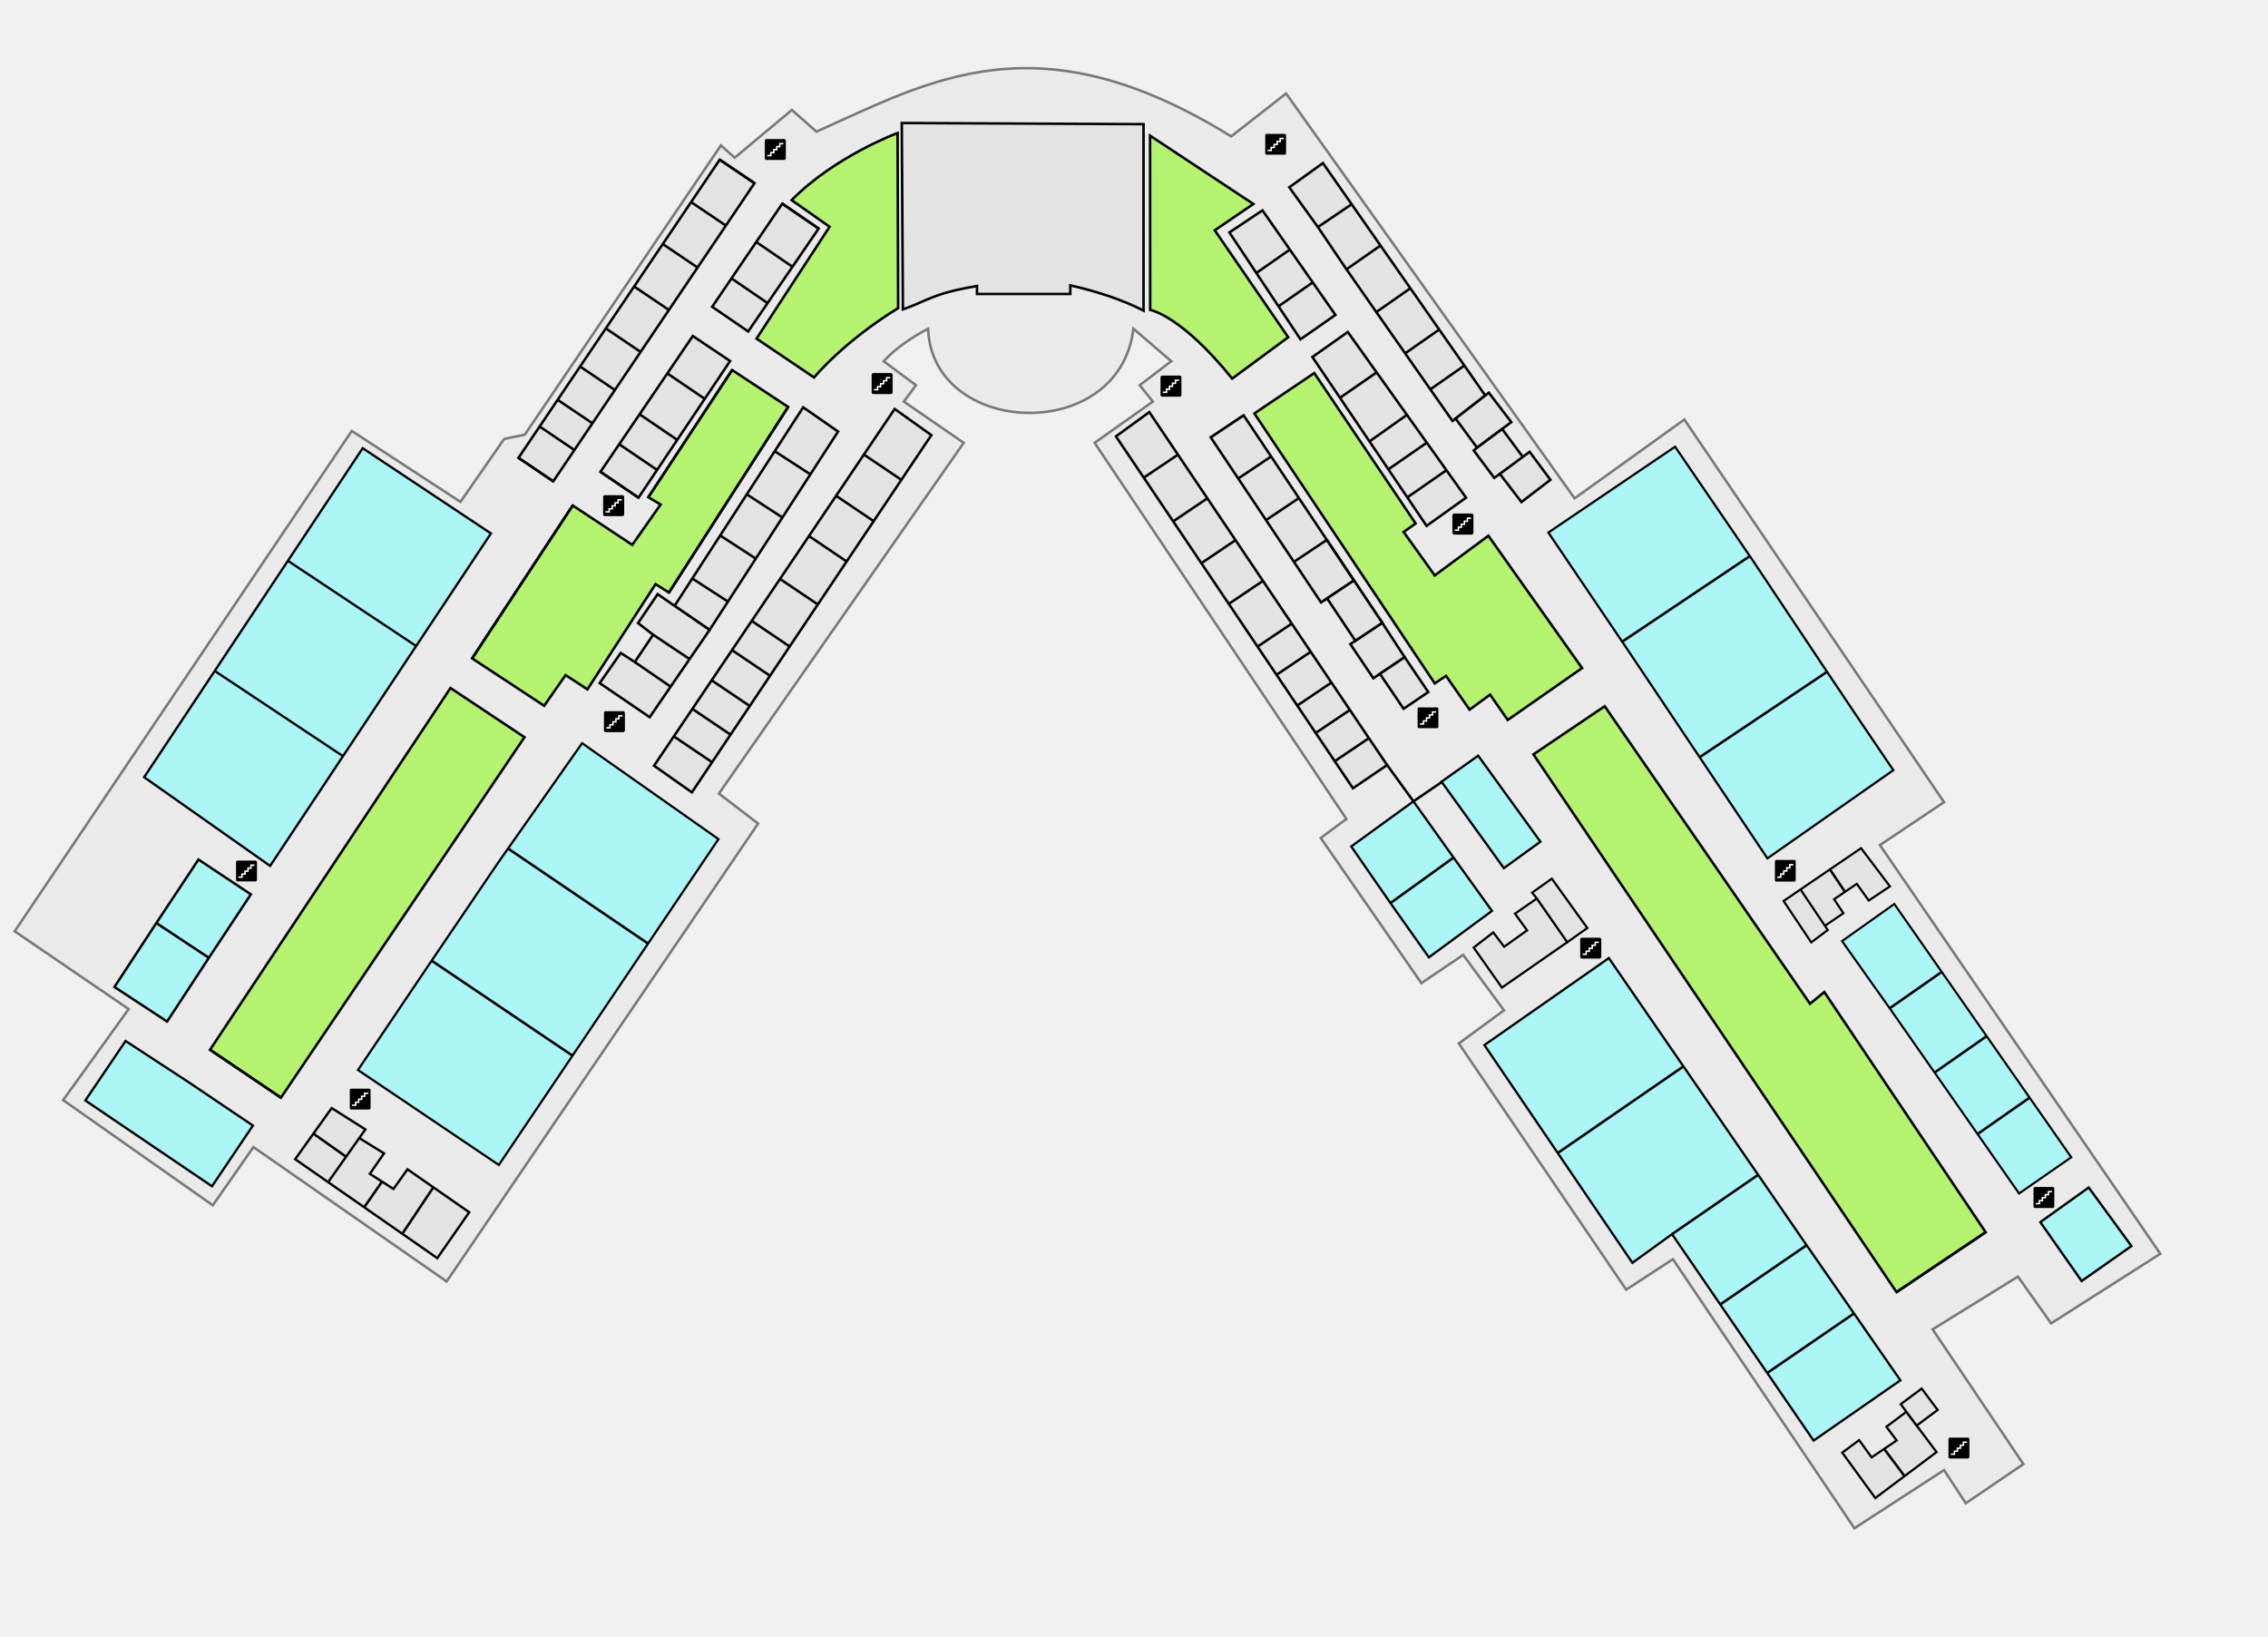
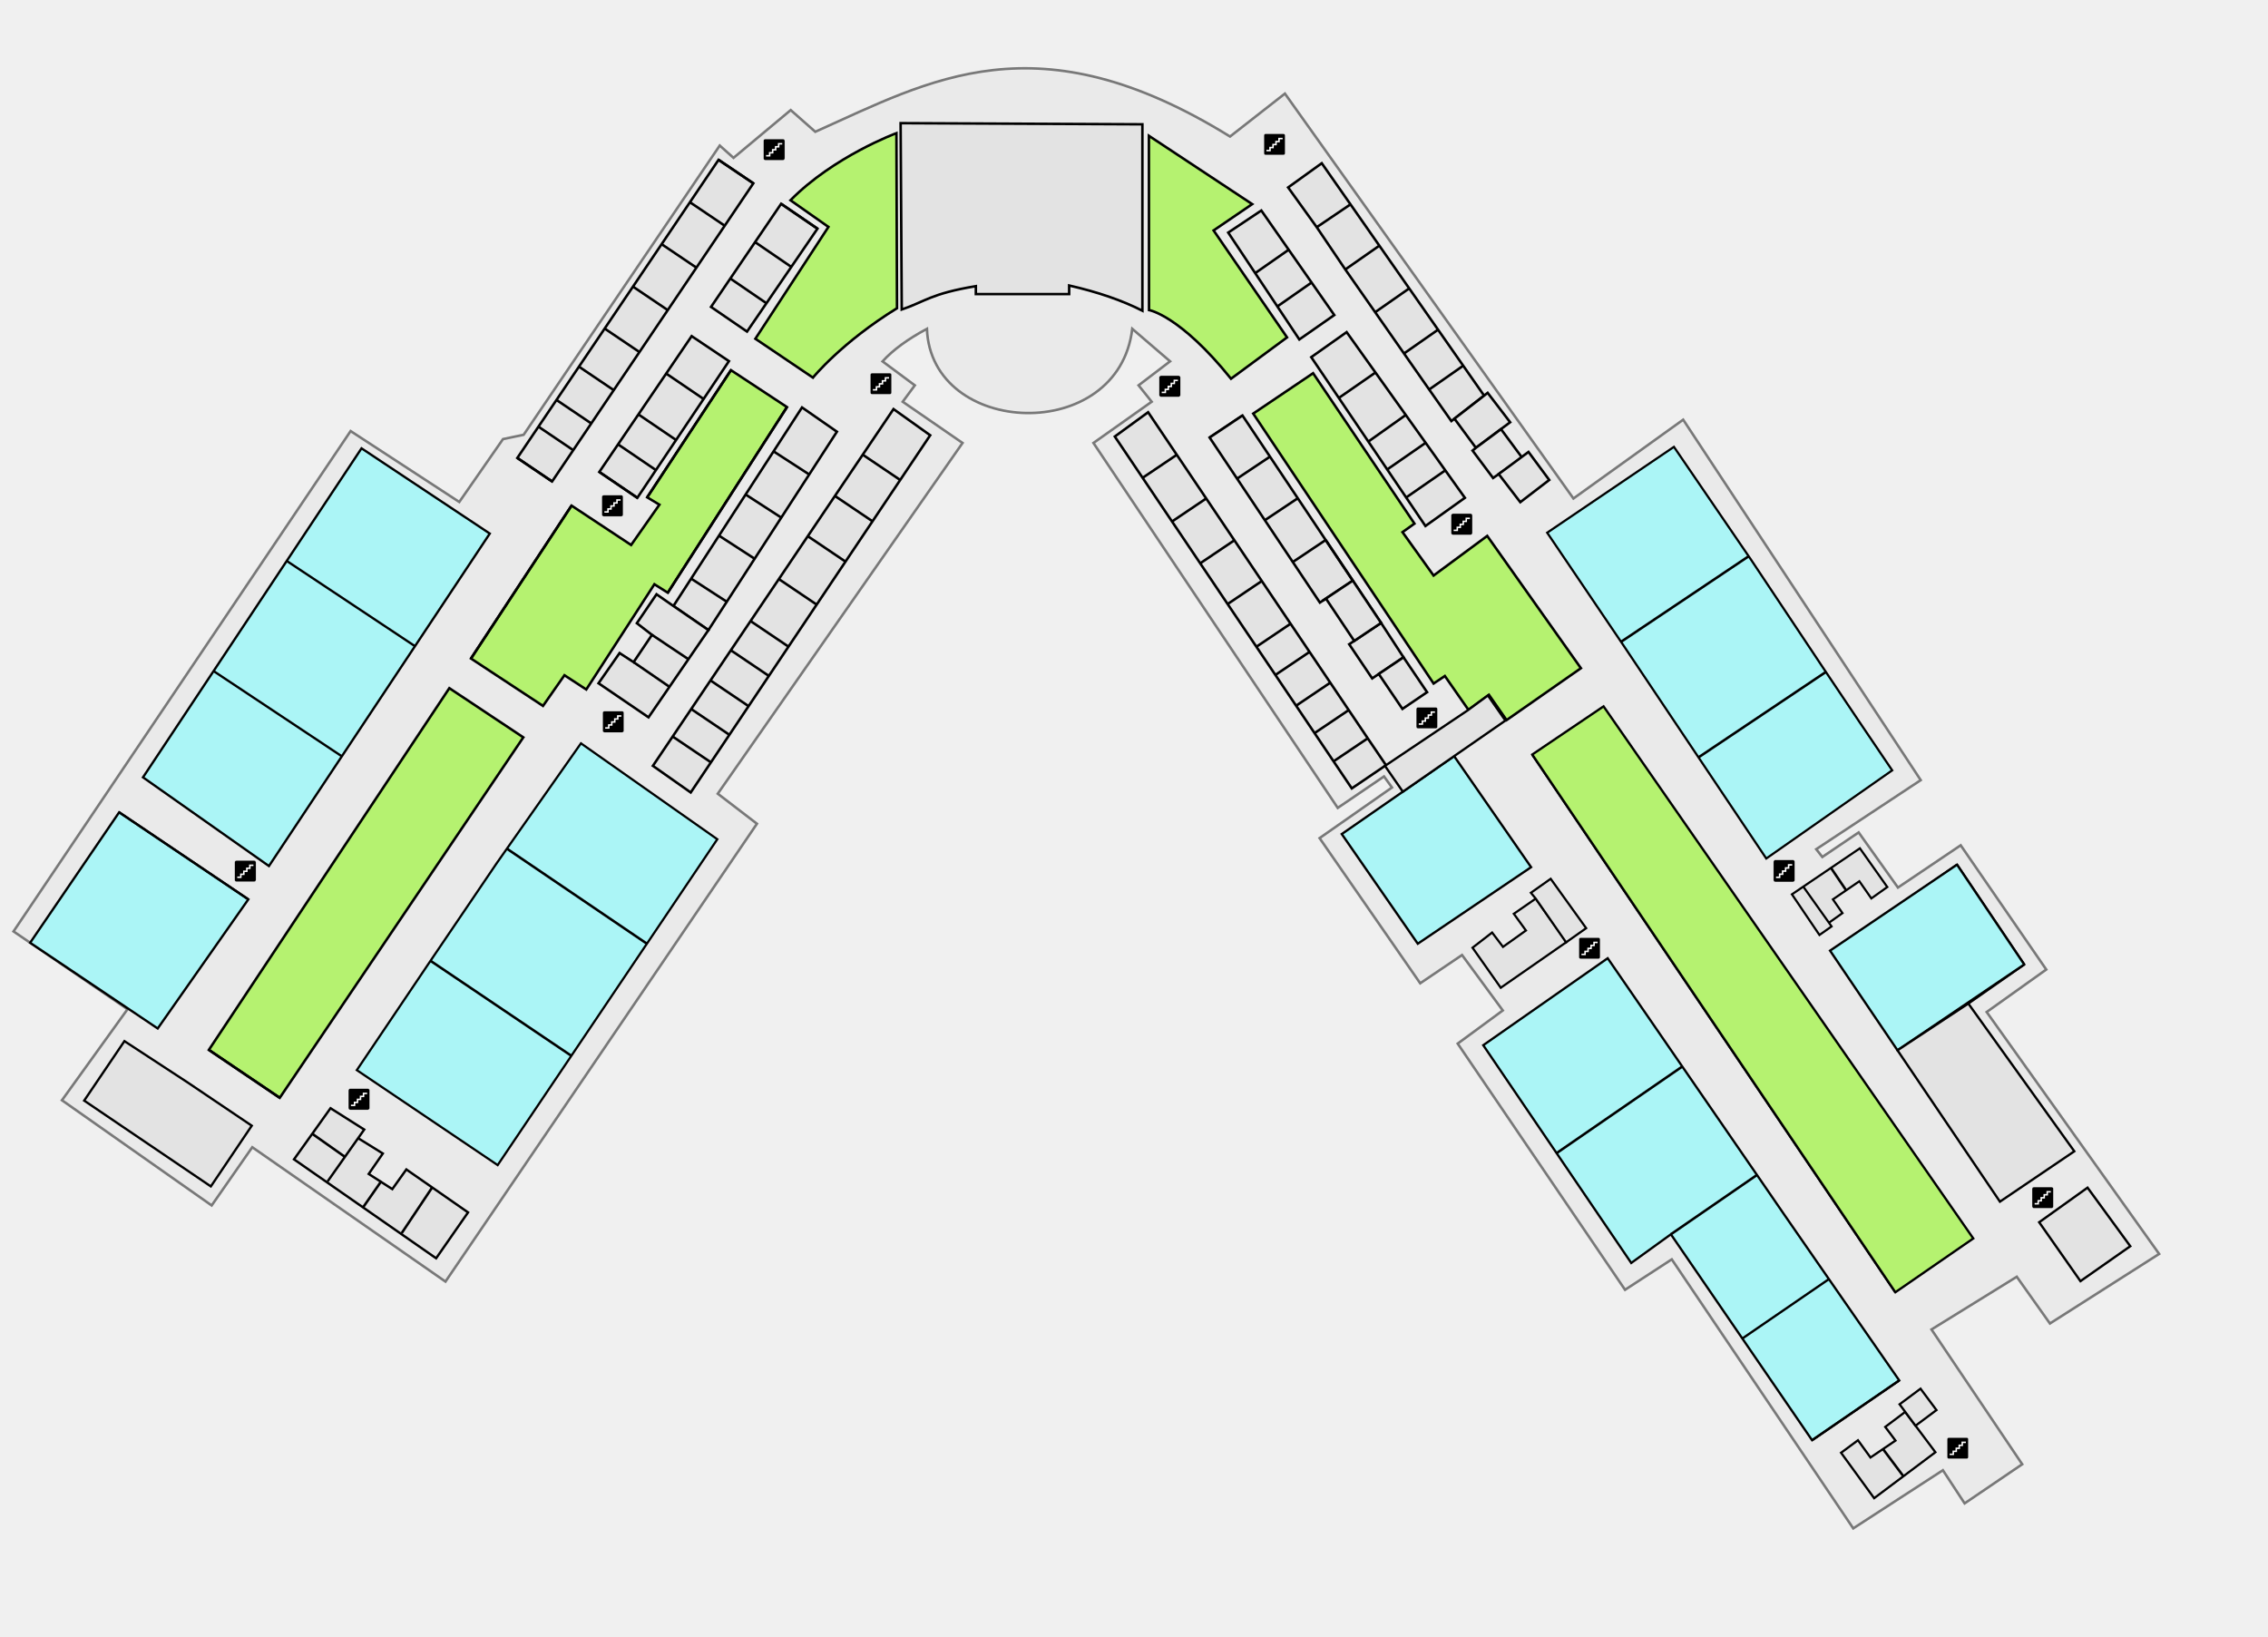
<svg xmlns="http://www.w3.org/2000/svg" xmlns:xlink="http://www.w3.org/1999/xlink" version="1.1" id="svg1" width="1622" height="1170" viewBox="0 0 1622 1170" xml:space="preserve">
  <defs id="defs1">
    <symbol id="AigaSymbols.svg:Stairs_Inv">
      <rect x="0.5" y="0.5" width="71" height="71" ry="6" style="stroke:#ffffff" id="rect62" />
      <path d="m 9,56.5 h 12 v -10 h 10 v -10 h 10 v -10 h 10 v -10 h 12" style="fill:none;stroke:#ffffff;stroke-width:5" id="path63-3" />
    </symbol>
  </defs>
-   <g id="layer1" style="display:inline;opacity:1">
-     <path style="display:inline;opacity:0.5;fill:#e3e3e3;fill-opacity:1;stroke:#000000;stroke-width:1.8;stroke-opacity:1" d="m 515.559,103.968 -140.245,206.804 -14.76,3.086 -31.265,44.952 -77.716,-50.703 -241.077,357.744 81.526,55.633 -46.886,65.081 107.068,75.228 29.041,-41.638 138.173,96.071 222.752,-327.357 -28.019,-21.481 175.062,-250.771 -42.789,-29.477 8.657,-11.724 -23.087,-17.135 c 7.475,-8.199 18.057,-15.955 31.744,-23.267 2.989,77.574 136.992,82.931 146.848,0 l 27.052,23.233 -22.534,17.169 9.375,11.724 -41.653,29.477 180.062,268.925 -18.335,13.604 71.959,103.788 29.92,-20.206 29.143,39.635 -32.252,23.703 119.681,176.025 33.417,-21.76 129.784,192.345 64.115,-41.578 15.543,23.703 41.189,-27.977 -64.892,-96.367 61.006,-37.692 23.703,33.418 78.104,-49.738 -200.505,-292.209 45.852,-30.697 L 1204.585,299.981 1126.093,356.324 919.759,66.835 880.513,97.533 C 742.435,12.133 666.218,57.31 583.887,94.125 l -17.561,-15.508 -40.909,34.15 z" id="path169" />
+   <g id="layer1" style="display:inline;opacity:1" transform="translate(-0.8282382,0.09567162)">
+     <path style="display:inline;opacity:0.5;fill:#e3e3e3;fill-opacity:1;stroke:#000000;stroke-width:1.8;stroke-opacity:1" d="m 515.559,103.968 -140.245,206.804 -14.76,3.086 -31.265,44.952 -77.716,-50.703 -241.077,357.744 81.526,55.633 -46.886,65.081 107.068,75.228 29.041,-41.638 138.173,96.071 222.752,-327.357 -28.019,-21.481 175.062,-250.771 -42.789,-29.477 8.657,-11.724 -23.087,-17.135 c 7.475,-8.199 18.057,-15.955 31.744,-23.267 2.989,77.574 136.992,82.931 146.848,0 l 27.052,23.233 -22.534,17.169 9.375,11.724 -41.653,29.477 174.705,260.925 33.095,-22.495 5.699,7.905 -51.772,36.194 71.959,103.788 29.92,-20.206 29.143,39.635 -32.252,23.703 119.681,176.025 33.417,-21.76 129.784,192.345 64.115,-41.578 15.543,23.703 41.189,-27.977 -64.892,-96.367 61.006,-37.692 23.703,33.418 78.104,-49.738 -123.332,-172.959 42.6,-30.377 -61.187,-88.836 -44.87,30.221 -28.104,-39.412 -25.988,17.552 -4.35,-5.566 74.726,-49.381 L 1204.585,299.981 1126.093,356.324 919.759,66.835 880.513,97.533 C 742.435,12.133 666.218,57.31 583.887,94.125 l -17.561,-15.508 -40.909,34.15 z" id="path169" />
    <path style="opacity:1;fill:#b5f270;fill-opacity:1;stroke:#000000;stroke-width:1.8;stroke-opacity:1" d="M 322.181,491.931 150.198,750.559 200.902,784.828 375.085,527.111 Z" id="path1" />
    <path style="opacity:1;fill:#b5f270;fill-opacity:1;stroke:#000000;stroke-width:1.8;stroke-opacity:1" d="m 337.646,470.734 71.924,-109.327 42.616,28.159 20.235,-28.814 -8.745,-5.266 59.894,-90.919 40.07,26.397 -85.219,132.722 -9.597,-6.042 -48.712,75.235 -15.622,-10.189 -15.327,21.939 z" id="path2" />
    <path style="opacity:1;fill:#b5f270;fill-opacity:1;stroke:#000000;stroke-width:1.8;stroke-opacity:1" d="m 566.156,143.083 c 31.087,-31.499 75.762,-47.969 75.762,-47.969 l 0.412,125.172 c -39.734,24.499 -60.115,49.616 -60.115,49.616 l -41.175,-27.793 52.251,-79.958 z" id="path3" />
    <path style="opacity:1;fill:#b5f270;fill-opacity:1;stroke:#000000;stroke-width:1.8;stroke-opacity:1" d="m 881.21,270.69 c -36.646,-45.441 -58.633,-49.105 -58.633,-49.105 l -0.086,-124.571 73.867,48.837 -27.607,18.812 52.526,76.468 z" id="path4" />
    <path style="opacity:1;fill:#b5f270;fill-opacity:1;stroke:#000000;stroke-width:1.8;stroke-opacity:1" d="m 897.09,295.61 42.828,-28.868 72.485,107.535 -8.551,6.108 22.232,31.027 38.356,-28.339 67.007,94.588 -53.161,37.102 -12.624,-18.088 -14.658,10.749 -16.857,-24.186 -8.062,5.375 z" id="path5" />
-     <path style="opacity:1;fill:#b5f270;fill-opacity:1;stroke:#000000;stroke-width:1.8;stroke-opacity:1" d="m 1096.656,539.377 50.978,-34.432 146.814,212.717 10.252,-8.354 115.373,171.72 -63.731,42.819 z" id="path6" />
-     <path style="opacity:1;fill:#abf5f6;fill-opacity:1;stroke:#000000;stroke-width:1.62;stroke-opacity:1" d="m 1061.593,747.207 89.002,-62.179 53.345,77.424 53.421,77.535 34.581,50.19 33.722,48.561 33.444,48.162 -62.084,43.112 -39.987,-58.302 -30.229,-44.074 -31.019,-45.226 -28.366,20.499 -53.372,-78.523 z" id="path7" />
-     <path style="opacity:1;fill:#abf5f6;fill-opacity:1;stroke:#000000;stroke-width:1.8;stroke-opacity:1" d="m 1263.859,981.655 62.053,-42.56" id="path8" />
-     <path style="opacity:1;fill:#abf5f6;fill-opacity:1;stroke:#000000;stroke-width:1.8;stroke-opacity:1" d="m 1230.263,932.672 61.769,-42.365" id="path9" />
+     <path style="opacity:1;fill:#b5f270;fill-opacity:1;stroke:#000000;stroke-width:1.8;stroke-opacity:1" d="m 1096.656,539.377 c 0,0 212.256,226.468 259.685,384.469 z" id="path6" />
+     <path style="opacity:1;fill:#abf5f6;fill-opacity:1;stroke:#000000;stroke-width:1.62;stroke-opacity:1" d="m 1061.593,747.207 89.002,-62.179 53.345,77.424 53.421,77.535 c 14.282,20.826 20.587,29.995 51.448,74.466 12.233,17.627 28.324,40.802 50.299,72.447 l -62.331,42.751 -49.884,-72.731 -51.103,-74.509 -28.366,20.499 -53.372,-78.523 z" id="path7" />
    <path style="opacity:1;fill:#abf5f6;fill-opacity:1;stroke:#000000;stroke-width:1.8;stroke-opacity:1" d="m 1195.79,882.409 61.572,-42.423" id="path10" />
    <path style="opacity:1;fill:#abf5f6;fill-opacity:1;stroke:#000000;stroke-width:1.8;stroke-opacity:1" d="m 1114.051,824.385 89.889,-61.933" id="path11" />
-     <path style="opacity:1;fill:#abf5f6;fill-opacity:1;stroke:#000000;stroke-width:1.488;stroke-opacity:1" d="m 1354.753,646.358 33.922,48.54 32.108,45.945 30.719,43.957 29.792,42.631 -37.303,25.905 -29.715,-42.52 -30.719,-43.957 -32.108,-45.945 -34.075,-48.046 z" id="path12" />
-     <path style="opacity:1;fill:#abf5f6;fill-opacity:1;stroke:#000000;stroke-width:1.8;stroke-opacity:1" d="m 1414.275,810.815 37.226,-26.015" id="path13" />
-     <path style="opacity:1;fill:#abf5f6;fill-opacity:1;stroke:#000000;stroke-width:1.8;stroke-opacity:1" d="m 1383.556,766.858 37.226,-26.015" id="path14" />
-     <path style="opacity:1;fill:#abf5f6;fill-opacity:1;stroke:#000000;stroke-width:1.8;stroke-opacity:1" d="m 1351.448,720.913 37.226,-26.015" id="path15" />
-     <path style="opacity:1;fill:#abf5f6;fill-opacity:1;stroke:#000000;stroke-width:1.669;stroke-opacity:1" d="m 1459.175,873.801 29.525,42.11 35.642,-24.99 -30.57,-41.861 z" id="path16" />
+     <path style="opacity:1;fill:#e3e3e3;fill-opacity:1;stroke:#000000;stroke-width:1.669;stroke-opacity:1" d="m 1459.175,873.801 29.525,42.11 35.642,-24.99 -30.57,-41.861 z" id="path16" />
    <path style="opacity:1;fill:#abf5f6;fill-opacity:1;stroke:#000000;stroke-width:1.567;stroke-opacity:1" d="m 1107.321,380.775 54.676,80.765 53.535,79.871 48.469,72.314 90.058,-63.041 c -15.906,-23.38 -31.692,-46.839 -47.421,-70.338 -17.827,-26.635 -35.579,-53.321 -53.344,-79.999 l -55.325,-80.939 z" id="path17" />
    <path style="opacity:1;fill:#abf5f6;fill-opacity:1;stroke:#000000;stroke-width:1.8;stroke-opacity:1" d="m 1160.141,458.799 91.297,-61.193" id="path18" />
    <path style="opacity:1;fill:#abf5f6;fill-opacity:1;stroke:#000000;stroke-width:1.8;stroke-opacity:1" d="m 1215.531,541.411 91.553,-61.364" id="path19" />
-     <path style="opacity:1;fill:#abf5f6;fill-opacity:1;stroke:#000000;stroke-width:1.635;stroke-opacity:1" d="m 1030.938,558.909 44.576,61.811 26.132,-18.913 -44.508,-61.499 z" id="path20" />
-     <path style="opacity:1;fill:#abf5f6;fill-opacity:1;stroke:#000000;stroke-width:1.616;stroke-opacity:1" d="m 966.351,605.208 28.049,40.47 27.5,38.824 45.1,-33.209 -27.46,-38.127 -28.687,-40.217 z" id="path21" />
-     <path style="opacity:1;fill:#abf5f6;fill-opacity:1;stroke:#000000;stroke-width:1.8;stroke-opacity:1" d="M 994.4,645.678 1039.54,613.166" id="path22" />
-     <path style="opacity:1;fill:#abf5f6;fill-opacity:1;stroke:#000000;stroke-width:1.644;stroke-opacity:1" d="m 89.82,744.293 45.089,29.481 45.972,30.993 -29.264,43.409 -45.298,-30.675 -45.298,-30.675 z" id="path23" />
+     <path style="opacity:1;fill:#abf5f6;fill-opacity:1;stroke:#000000;stroke-width:1.649;stroke-dasharray:none;stroke-opacity:1" d="m 960.412,596.241 54.366,78.415 81.034,-54.734 -55.045,-79.393 z" id="path21" />
+     <path style="opacity:1;fill:#e3e3e3;fill-opacity:1;stroke:#000000;stroke-width:1.644;stroke-opacity:1" d="m 89.82,744.293 45.089,29.481 45.972,30.993 -29.264,43.409 -45.298,-30.675 -45.298,-30.675 z" id="path23" />
    <path style="opacity:1;fill:#abf5f6;fill-opacity:1;stroke:#000000;stroke-width:1.649;stroke-opacity:1" d="M 259.378,320.456 103.085,555.69 193.17,619.118 351.11,381.404 Z" id="path27" />
    <path style="opacity:1;fill:#abf5f6;fill-opacity:1;stroke:#000000;stroke-width:1.649;stroke-opacity:1" d="M 245.301,540.656 153.569,479.707" id="path28" />
    <path style="opacity:1;fill:#abf5f6;fill-opacity:1;stroke:#000000;stroke-width:1.649;stroke-opacity:1" d="M 297.62,461.911 205.887,400.963" id="path29" />
    <path style="opacity:1;fill:#abf5f6;fill-opacity:1;stroke:#000000;stroke-width:1.573;stroke-opacity:1" d="m 416.303,531.384 -60.159,85.559 -47.441,69.931 -52.695,78.16 100.734,67.913 52.695,-78.16 47.238,-70.067 57.149,-84.767 z" id="path31" />
    <path style="opacity:1;fill:#abf5f6;fill-opacity:1;stroke:#000000;stroke-width:1.8;stroke-opacity:1" d="m 308.704,686.874 100.734,67.913" id="path33" />
    <path style="opacity:1;fill:#abf5f6;fill-opacity:1;stroke:#000000;stroke-width:1.8;stroke-opacity:1" d="m 363.171,606.585 100.306,68.047" id="path34" />
    <path style="opacity:1;fill:#abf5f6;fill-opacity:1;stroke:#000000;stroke-width:1.8;stroke-opacity:1" d="M 200.902,784.828 Z" id="path35" />
    <path style="opacity:1;fill:#abf5f6;fill-opacity:1;stroke:#000000;stroke-width:1.8;stroke-opacity:1" d="m 150.198,750.559 50.704,34.269" id="path36" />
-     <path style="opacity:1;fill:#abf5f6;fill-opacity:1;stroke:#000000;stroke-width:1.8;stroke-opacity:1" d="m 1356.341,923.846 63.731,-42.819" id="path38" />
    <path style="opacity:1;fill:#abf5f6;fill-opacity:1;stroke:#000000;stroke-width:1.8;stroke-opacity:1" d="m 337.646,470.734 71.924,-109.327" id="path47" />
    <path style="opacity:1;fill:#abf5f6;fill-opacity:1;stroke:#000000;stroke-width:1.8;stroke-opacity:1" d="m 478.422,423.685 85.219,-132.722" id="path48" />
-     <path style="opacity:1;fill:#abf5f6;fill-opacity:1;stroke:#000000;stroke-width:1.744;stroke-opacity:1" d="m 119.506,730.389 29.871,-45.559 30.038,-45.381 -37.479,-24.877 -30.128,45.39 -29.971,45.728 z" id="path50" />
-     <path style="opacity:1;fill:#abf5f6;fill-opacity:1;stroke:#000000;stroke-width:1.8;stroke-opacity:1" d="M 149.377,684.83 111.808,659.963" id="path51" />
+     <path style="opacity:1;fill:#abf5f6;fill-opacity:1;stroke:#000000;stroke-width:1.649;stroke-dasharray:none;stroke-opacity:1" d="M 113.616,735.258 178.429,642.932 86.044,580.676 22.385,673.963 Z" id="path50" />
    <path style="opacity:1;fill:#abf5f6;fill-opacity:1;stroke:#000000;stroke-width:1.8;stroke-opacity:1" d="M 111.808,659.963 Z" id="path52" />
    <path style="opacity:1;fill:#abf5f6;fill-opacity:1;stroke:#000000;stroke-width:1.8;stroke-opacity:1" d="M 463.677,355.485 523.571,264.566" id="path54" />
    <path style="opacity:1;fill:#e3e3e3;fill-opacity:1;stroke:#000000;stroke-width:1.8;stroke-opacity:1" d="M 395.676,344.149 539.591,130.975 514.714,114.18 370.799,327.354 Z" id="path55" />
    <path style="opacity:1;fill:#e3e3e3;fill-opacity:1;stroke:#000000;stroke-width:1.8;stroke-opacity:1" d="M 395.676,344.149 370.799,327.354" id="path56" />
    <path style="opacity:1;fill:#e3e3e3;fill-opacity:1;stroke:#000000;stroke-width:1.8;stroke-opacity:1" d="m 539.591,130.975 -24.877,-16.795" id="path57" />
    <path style="opacity:1;fill:#e3e3e3;fill-opacity:1;stroke:#000000;stroke-width:1.8;stroke-opacity:1" d="M 410.788,321.765 385.91,304.97" id="path58" />
    <path style="opacity:1;fill:#e3e3e3;fill-opacity:1;stroke:#000000;stroke-width:1.8;stroke-opacity:1" d="M 423.686,302.66 398.808,285.865" id="path59" />
    <path style="opacity:1;fill:#e3e3e3;fill-opacity:1;stroke:#000000;stroke-width:1.8;stroke-opacity:1" d="M 439.754,278.858 414.877,262.064" id="path60" />
    <path style="opacity:1;fill:#e3e3e3;fill-opacity:1;stroke:#000000;stroke-width:1.8;stroke-opacity:1" d="M 458.141,251.623 433.264,234.828" id="path61" />
    <path style="opacity:1;fill:#e3e3e3;fill-opacity:1;stroke:#000000;stroke-width:1.8;stroke-opacity:1" d="M 478.388,221.631 453.511,204.837" id="path62" />
    <path style="opacity:1;fill:#e3e3e3;fill-opacity:1;stroke:#000000;stroke-width:1.8;stroke-opacity:1" d="m 498.878,191.281 -24.877,-16.795" id="path63" />
    <path style="opacity:1;fill:#e3e3e3;fill-opacity:1;stroke:#000000;stroke-width:1.8;stroke-opacity:1" d="M 519.125,161.29 494.248,144.495" id="path64" />
    <path style="opacity:1;fill:#e3e3e3;fill-opacity:1;stroke:#000000;stroke-width:1.8;stroke-opacity:1" d="m 495.468,240.235 26.677,17.887 -65.516,97.71 -27.202,-18.483 z" id="path65" />
    <path style="opacity:1;fill:#e3e3e3;fill-opacity:1;stroke:#000000;stroke-width:1.8;stroke-opacity:1" d="M 456.628,355.832 429.427,337.35" id="path66" />
    <path style="opacity:1;fill:#e3e3e3;fill-opacity:1;stroke:#000000;stroke-width:1.8;stroke-opacity:1" d="M 469.918,336.012 442.838,317.612" id="path67" />
    <path style="opacity:1;fill:#e3e3e3;fill-opacity:1;stroke:#000000;stroke-width:1.8;stroke-opacity:1" d="M 484.339,314.505 457.39,296.195" id="path68" />
    <path style="opacity:1;fill:#e3e3e3;fill-opacity:1;stroke:#000000;stroke-width:1.8;stroke-opacity:1" d="M 504.009,285.17 477.239,266.981" id="path69" />
    <path style="opacity:1;fill:#e3e3e3;fill-opacity:1;stroke:#000000;stroke-width:1.8;stroke-opacity:1" d="m 509.324,219.354 50.133,-73.736 26.003,17.783 -50.38,73.587 z" id="path70" />
    <path style="opacity:1;fill:#e3e3e3;fill-opacity:1;stroke:#000000;stroke-width:1.8;stroke-opacity:1" d="M 585.461,163.402 559.458,145.619" id="path72" />
    <path style="opacity:1;fill:#e3e3e3;fill-opacity:1;stroke:#000000;stroke-width:1.8;stroke-opacity:1" d="M 548.96,216.717 522.957,198.934" id="path73" />
    <path style="opacity:1;fill:#e3e3e3;fill-opacity:1;stroke:#000000;stroke-width:1.8;stroke-opacity:1" d="M 566.745,190.74 540.741,172.957" id="path74" />
    <path style="opacity:1;fill:#e3e3e3;fill-opacity:1;stroke:#000000;stroke-width:1.8;stroke-opacity:1" d="m 574.401,291.222 -91.976,141.977 25.051,17.209 91.883,-141.834 z" id="path75" />
    <path style="opacity:1;fill:#e3e3e3;fill-opacity:1;stroke:#000000;stroke-width:1.8;stroke-opacity:1" d="M 579.553,339.148 554.054,322.63" id="path77" />
    <path style="opacity:1;fill:#e3e3e3;fill-opacity:1;stroke:#000000;stroke-width:1.8;stroke-opacity:1" d="M 559.569,369.995 534.071,353.477" id="path78" />
    <path style="opacity:1;fill:#e3e3e3;fill-opacity:1;stroke:#000000;stroke-width:1.8;stroke-opacity:1" d="M 540.522,399.397 515.023,382.879" id="path79" />
    <path style="opacity:1;fill:#e3e3e3;fill-opacity:1;stroke:#000000;stroke-width:1.8;stroke-opacity:1" d="M 520.609,430.136 495.11,413.618" id="path80" />
    <path style="opacity:1;fill:#e3e3e3;fill-opacity:1;stroke:#000000;stroke-width:1.8;stroke-opacity:1" d="m 507.476,450.407 -42.845,62.37 -35.755,-24.348 15.053,-21.594 10.021,6.507 13.145,-19.522 -10.802,-8.329 14.056,-20.693 12.077,8.401 z" id="path81" />
    <path style="opacity:1;fill:#e3e3e3;fill-opacity:1;stroke:#000000;stroke-width:1.8;stroke-opacity:1" d="m 467.095,453.82 26.073,17.415" id="path82" />
    <path style="opacity:1;fill:#e3e3e3;fill-opacity:1;stroke:#000000;stroke-width:1.8;stroke-opacity:1" d="m 453.95,473.342 25.661,17.628" id="path83" />
    <path style="opacity:1;fill:#e3e3e3;fill-opacity:1;stroke:#000000;stroke-width:1.8;stroke-opacity:1" d="M 467.752,547.474 494.814,566.517 666.072,311.11 639.834,292.396 Z" id="path84" />
    <path style="opacity:1;fill:#e3e3e3;fill-opacity:1;stroke:#000000;stroke-width:1.8;stroke-opacity:1" d="M 476.706,523.28 Z" id="path86" />
    <path style="opacity:1;fill:#e3e3e3;fill-opacity:1;stroke:#000000;stroke-width:1.8;stroke-opacity:1" d="M 509.26,544.972 481.894,526.511" id="path87" />
    <path style="opacity:1;fill:#e3e3e3;fill-opacity:1;stroke:#000000;stroke-width:1.8;stroke-opacity:1" d="M 522.466,525.278 495.156,506.853" id="path88" />
    <path style="opacity:1;fill:#e3e3e3;fill-opacity:1;stroke:#000000;stroke-width:1.8;stroke-opacity:1" d="M 536.195,504.803 508.942,486.417" id="path89" />
    <path style="opacity:1;fill:#e3e3e3;fill-opacity:1;stroke:#000000;stroke-width:1.8;stroke-opacity:1" d="M 550.692,483.183 523.5,464.839" id="path90" />
    <path style="opacity:1;fill:#e3e3e3;fill-opacity:1;stroke:#000000;stroke-width:1.8;stroke-opacity:1" d="M 564.73,462.247 537.597,443.943" id="path91" />
    <path style="opacity:1;fill:#e3e3e3;fill-opacity:1;stroke:#000000;stroke-width:1.8;stroke-opacity:1" d="M 584.885,432.188 557.837,413.941" id="path92" />
    <path style="opacity:1;fill:#e3e3e3;fill-opacity:1;stroke:#000000;stroke-width:1.8;stroke-opacity:1" d="M 605.496,401.451 578.534,383.261" id="path93" />
    <path style="opacity:1;fill:#e3e3e3;fill-opacity:1;stroke:#000000;stroke-width:1.8;stroke-opacity:1" d="M 624.819,372.634 597.938,354.499" id="path94" />
    <path style="opacity:1;fill:#e3e3e3;fill-opacity:1;stroke:#000000;stroke-width:1.8;stroke-opacity:1" d="M 644.63,343.088 617.832,325.009" id="path95" />
    <path style="opacity:1;fill:#e3e3e3;fill-opacity:1;stroke:#000000;stroke-width:1.8;stroke-opacity:1" d="m 967.587,563.603 24.453,-16.606 -13.048,-19.213 -13.597,-20.184 -13.197,-19.589 -130.267,-193.366 -23.834,17.371 114.838,170.463 14.82,21.998 13.197,19.589 13.318,19.768 z" id="path96" />
    <path style="opacity:1;fill:#e3e3e3;fill-opacity:1;stroke:#000000;stroke-width:1.8;stroke-opacity:1" d="m 978.993,527.784 -24.443,16.467" id="path97" />
    <path style="opacity:1;fill:#e3e3e3;fill-opacity:1;stroke:#000000;stroke-width:1.8;stroke-opacity:1" d="m 965.395,507.6 -24.443,16.467" id="path98" />
    <path style="opacity:1;fill:#e3e3e3;fill-opacity:1;stroke:#000000;stroke-width:1.8;stroke-opacity:1" d="m 952.199,488.011 -24.443,16.467" id="path99" />
    <path style="opacity:1;fill:#e3e3e3;fill-opacity:1;stroke:#000000;stroke-width:1.8;stroke-opacity:1" d="m 937.379,466.013 -24.443,16.467" id="path100" />
    <path style="opacity:1;fill:#e3e3e3;fill-opacity:1;stroke:#000000;stroke-width:1.8;stroke-opacity:1" d="m 923.802,445.861 -24.443,16.467" id="path101" />
    <path style="opacity:1;fill:#e3e3e3;fill-opacity:1;stroke:#000000;stroke-width:1.8;stroke-opacity:1" d="m 903.227,415.319 -24.443,16.467" id="path102" />
    <path style="opacity:1;fill:#e3e3e3;fill-opacity:1;stroke:#000000;stroke-width:1.8;stroke-opacity:1" d="m 883.611,386.202 -24.443,16.467" id="path103" />
    <path style="opacity:1;fill:#e3e3e3;fill-opacity:1;stroke:#000000;stroke-width:1.8;stroke-opacity:1" d="M 863.468,356.302 839.025,372.769" id="path104" />
    <path style="opacity:1;fill:#e3e3e3;fill-opacity:1;stroke:#000000;stroke-width:1.8;stroke-opacity:1" d="m 842.429,325.072 -24.443,16.467" id="path105" />
    <path style="opacity:1;fill:#e3e3e3;fill-opacity:1;stroke:#000000;stroke-width:1.8;stroke-opacity:1" d="m 865.89,312.731 23.53,-15.728" id="path112" />
    <path style="opacity:1;fill:#e3e3e3;fill-opacity:1;stroke:#000000;stroke-width:1.8;stroke-opacity:1" d="m 889.42,297.003 -23.53,15.728 19.648,29.395 19.877,29.737 19.97,29.875 19.387,29.007 23.531,-15.727 -19.388,-29.009 -19.97,-29.875 -19.877,-29.737 -19.648,-29.395 -23.53,15.728" id="path114" />
    <path style="opacity:1;fill:#e3e3e3;fill-opacity:1;stroke:#000000;stroke-width:1.8;stroke-opacity:1" d="m 948.915,386.01 19.388,29.009" id="path115" />
    <path style="opacity:1;fill:#e3e3e3;fill-opacity:1;stroke:#000000;stroke-width:1.8;stroke-opacity:1" d="m 968.303,415.018 20.23,30.262" id="path116" />
    <path style="opacity:1;fill:#e3e3e3;fill-opacity:1;stroke:#000000;stroke-width:1.8;stroke-opacity:1" d="M 982.171,484.96 1004.573,469.877 988.533,445.28 965.721,460.528 Z" id="path118" />
    <path style="opacity:1;fill:#e3e3e3;fill-opacity:1;stroke:#000000;stroke-width:1.8;stroke-opacity:1" d="m 986.87,481.796 16.926,24.967 17.635,-11.955 -16.858,-24.93 z" id="path119" />
    <path style="opacity:1;fill:#e3e3e3;fill-opacity:1;stroke:#000000;stroke-width:1.8;stroke-opacity:1" d="m 949.09,427.86 20.229,30.264 19.214,-12.843 -20.23,-30.262" id="path122" />
    <path style="opacity:1;fill:#e3e3e3;fill-opacity:1;stroke:#000000;stroke-width:1.8;stroke-opacity:1" d="m 946.706,429.453 21.597,-14.435" id="path123" />
    <path style="opacity:1;fill:#e3e3e3;fill-opacity:1;stroke:#000000;stroke-width:1.8;stroke-opacity:1" d="M 925.385,401.738 948.915,386.01" id="path124" />
    <path style="opacity:1;fill:#e3e3e3;fill-opacity:1;stroke:#000000;stroke-width:1.8;stroke-opacity:1" d="m 905.415,371.863 23.53,-15.728" id="path125" />
    <path style="opacity:1;fill:#e3e3e3;fill-opacity:1;stroke:#000000;stroke-width:1.8;stroke-opacity:1" d="m 885.538,342.126 23.53,-15.728" id="path126" />
    <path style="opacity:1;fill:#e3e3e3;fill-opacity:1;stroke:#000000;stroke-width:1.8;stroke-opacity:1" d="m 879.215,166.197 23.669,-15.779 52.178,74.742 -25.001,17.453 z" id="path127" />
    <path style="opacity:1;fill:#e3e3e3;fill-opacity:1;stroke:#000000;stroke-width:1.8;stroke-opacity:1" d="m 898.5,195.18 23.957,-16.725" id="path128" />
    <path style="opacity:1;fill:#e3e3e3;fill-opacity:1;stroke:#000000;stroke-width:1.8;stroke-opacity:1" d="m 914.348,218.997 24.481,-17.091" id="path129" />
    <path style="opacity:1;fill:#e3e3e3;fill-opacity:1;stroke:#000000;stroke-width:1.8;stroke-opacity:1" d="m 938.584,255.26 25.316,-17.887 84.571,118.467 -28.22,20.145 z" id="path131" />
    <path style="opacity:1;fill:#e3e3e3;fill-opacity:1;stroke:#000000;stroke-width:1.8;stroke-opacity:1" d="m 1006.467,355.609 27.988,-19.402" id="path132" />
    <path style="opacity:1;fill:#e3e3e3;fill-opacity:1;stroke:#000000;stroke-width:1.8;stroke-opacity:1" d="m 992.91,335.569 27.487,-19.054" id="path133" />
    <path style="opacity:1;fill:#e3e3e3;fill-opacity:1;stroke:#000000;stroke-width:1.8;stroke-opacity:1" d="M 979.417,315.623 1006.187,296.609" id="path134" />
    <path style="opacity:1;fill:#e3e3e3;fill-opacity:1;stroke:#000000;stroke-width:1.8;stroke-opacity:1" d="m 958.311,284.422 26.207,-18.167" id="path135" />
    <path style="opacity:1;fill:#e3e3e3;fill-opacity:1;stroke:#000000;stroke-width:1.8;stroke-opacity:1" d="m 922.051,133.923 24.057,-17.312 20.548,29.406 20.637,29.533 21.354,30.56 20.625,29.515 17.994,25.751 14.932,21.369 -23.41,18.233 -15.876,-22.584 -17.994,-25.752 -20.624,-29.515 -21.354,-30.56 -20.429,-30.216 z" id="path136" />
    <path style="opacity:1;fill:#e3e3e3;fill-opacity:1;stroke:#000000;stroke-width:1.8;stroke-opacity:1" d="m 1059.8,284.676 -18.802,14.582 15.351,20.833 16.676,-12.487 7.82,-5.795 -16.099,-21.037 z" id="path137" />
    <path style="opacity:1;fill:#e3e3e3;fill-opacity:1;stroke:#000000;stroke-width:1.8;stroke-opacity:1" d="m 1074.309,306.768 15.189,20.496 -20.874,14.403 -14.67,-19.596 2.396,-1.98 z" id="path138" />
    <path style="opacity:1;fill:#e3e3e3;fill-opacity:1;stroke:#000000;stroke-width:1.8;stroke-opacity:1" d="m 1089.057,326.668 4.898,-3.636 14.843,20.031 -20.712,15.895 -15.444,-20.124 z" id="path139" />
    <path style="opacity:1;fill:#e3e3e3;fill-opacity:1;stroke:#000000;stroke-width:1.8;stroke-opacity:1" d="m 942.51,162.353 23.693,-16.019" id="path140" />
    <path style="opacity:1;fill:#e3e3e3;fill-opacity:1;stroke:#000000;stroke-width:1.8;stroke-opacity:1" d="M 962.939,192.568 987.293,175.551" id="path141" />
    <path style="opacity:1;fill:#e3e3e3;fill-opacity:1;stroke:#000000;stroke-width:1.8;stroke-opacity:1" d="m 984.293,223.128 24.354,-17.018" id="path142" />
    <path style="opacity:1;fill:#e3e3e3;fill-opacity:1;stroke:#000000;stroke-width:1.8;stroke-opacity:1" d="m 1004.917,252.643 24.354,-17.018" id="path143" />
    <path style="opacity:1;fill:#e3e3e3;fill-opacity:1;stroke:#000000;stroke-width:1.8;stroke-opacity:1" d="m 1022.912,278.395 24.354,-17.018" id="path144" />
-     <path style="opacity:1;fill:#e3e3e3;fill-opacity:1;stroke:#000000;stroke-width:1.8;stroke-opacity:1" d="m 992.041,546.997 18.812,25.952" id="path145" />
-     <path style="opacity:1;fill:#e3e3e3;fill-opacity:1;stroke:#000000;stroke-width:1.8;stroke-opacity:1" d="m 1010.853,572.95 20.753,-14.163" id="path146" />
    <path style="opacity:1;fill:#e3e3e3;fill-opacity:1;stroke:#000000;stroke-width:1.568;stroke-opacity:1" d="m 1053.929,677.506 14.011,-10.847 7.781,10.245 16.404,-11.699 -8.668,-11.955 15.669,-10.847 21.954,31.1 -46.963,32.628 z" id="path147" />
    <path style="opacity:1;fill:#e3e3e3;fill-opacity:1;stroke:#000000;stroke-width:1.568;stroke-opacity:1" d="m 1099.127,642.402 21.72,31.265 14.348,-10.128 -25.371,-35.299 -14.143,9.988 z" id="path148" />
    <path style="opacity:1;fill:#e3e3e3;fill-opacity:1;stroke:#000000;stroke-width:1.597;stroke-opacity:1" d="m 1317.505,1038.609 23.653,32.483 43.812,-32.859 -21.612,-28.816 -14.272,10.704 7.339,9.786 -17.889,12.087 -8.944,-12.329 z" id="path149" />
    <path style="opacity:1;fill:#e3e3e3;fill-opacity:1;stroke:#000000;stroke-width:1.597;stroke-opacity:1" d="m 1374.329,992.801 -14.98,11.159 4.045,5.429 7.356,9.875 14.98,-11.159 z" id="path150" />
-     <path style="opacity:1;fill:#e3e3e3;fill-opacity:1;stroke:#000000;stroke-width:1.545;stroke-opacity:1" d="m 1287.471,635.657 17.652,26.273 13.194,-8.986 -6.64,-9.998 16.234,-11.005 8.566,11.924 15.156,-10.104 -20.667,-27.326 -55.395,37.759 19.771,29.599 11.811,-8.842 z" id="path160" />
-     <path style="opacity:1;fill:#e3e3e3;fill-opacity:1;stroke:#000000;stroke-width:1.8;stroke-opacity:1" d="m 1319.484,637.664 -10.886,-16.202" id="path162" />
+     <path style="opacity:1;fill:#e3e3e3;fill-opacity:1;stroke:#000000;stroke-width:1.545;stroke-opacity:1" d="m 1290.48,633.842 18.355,25.797 9.66,-6.873 -6.818,-9.82 18.905,-12.964 8.566,12.28 11.417,-8.145 -19.599,-27.682 -48.605,32.904 19.681,29.071 8.671,-6.13 z" id="path160" />
+     <path style="opacity:1;fill:#e3e3e3;fill-opacity:1;stroke:#000000;stroke-width:1.8;stroke-opacity:1" d="m 1321.129,636.463 -10.849,-16.026" id="path162" />
    <path style="opacity:1;fill:#e3e3e3;fill-opacity:1;stroke:#000000;stroke-width:1.696;stroke-opacity:1" d="m 235.19,844.485 21.761,-30.8 17.667,10.96 -10.103,14.617 16.872,10.846 10.043,-14.06 44.131,30.715 -22.828,32.799 -101.644,-70.745 26.111,-36.556 24.103,15.265 z" id="path163" />
    <path style="opacity:1;fill:#e3e3e3;fill-opacity:1;stroke:#000000;stroke-width:1.8;stroke-opacity:1" d="M 247.509,827.049 224.143,810.541" id="path164" />
    <path style="opacity:1;fill:#e3e3e3;fill-opacity:1;stroke:#000000;stroke-width:1.8;stroke-opacity:1" d="m 273.615,844.281 -13.155,18.901" id="path165" />
    <path style="opacity:1;fill:#e3e3e3;fill-opacity:1;stroke:#000000;stroke-width:1.8;stroke-opacity:1" d="m 309.862,849.004 -21.812,32.667" id="path166" />
    <path style="opacity:1;fill:#e3e3e3;fill-opacity:1;stroke:#000000;stroke-width:1.8;stroke-opacity:1" d="m 644.919,87.961 0.819,133.237 c 16.644,-5.648 20.809,-11.357 52.983,-16.694 v 5.681 h 66.734 v -6.163 c 20.505,4.68 37.964,10.693 52.375,18.039 V 88.777 Z" id="path168" />
    <g id="layer2" style="display:inline">
      <use xlink:href="#AigaSymbols.svg:Stairs_Inv" style="display:inline;fill:#000000;stroke:#010d00;stroke-opacity:1" id="stair_4" transform="matrix(0.2142226,0,0,0.2142226,168.5714,615.0329)" />
      <use xlink:href="#AigaSymbols.svg:Stairs_Inv" style="display:inline;fill:#000000;stroke:#010d00;stroke-opacity:1" id="stair_5" transform="matrix(0.2142184,0,0,0.214223,249.8807,778.1351)" />
      <use xlink:href="#AigaSymbols.svg:Stairs_Inv" style="display:inline;fill:#000000;stroke:#010d00;stroke-opacity:1" id="stair_3" transform="matrix(0.2142224,0,0,0.2142219,431.7081,508.2723)" />
      <use xlink:href="#AigaSymbols.svg:Stairs_Inv" style="display:inline;fill:#000000;stroke:#010d00;stroke-opacity:1" id="stair_2" transform="matrix(0.2142234,0,0,0.2142226,431.1542,353.8375)" />
      <use xlink:href="#AigaSymbols.svg:Stairs_Inv" style="display:inline;fill:#000000;stroke:#010d00;stroke-opacity:1" id="stair_6" transform="matrix(0.2142234,0,0,0.2142226,829.7267,268.367)" />
      <use xlink:href="#AigaSymbols.svg:Stairs_Inv" style="display:inline;fill:#000000;stroke:#010d00;stroke-opacity:1" id="stair_9" transform="matrix(0.2142214,0,0,0.2142226,1013.554,505.5032)" />
      <use xlink:href="#AigaSymbols.svg:Stairs_Inv" style="display:inline;fill:#000000;stroke:#010d00;stroke-opacity:1" id="stair_12" transform="matrix(0.2142234,0,0,0.2142226,1454.005,848.4756)" />
      <use xlink:href="#AigaSymbols.svg:Stairs_Inv" style="display:inline;fill:#000000;stroke:#010d00;stroke-opacity:1" id="stair_11" transform="matrix(0.2141664,0,0,0.2226127,1269.063,614.594)" />
      <use xlink:href="#AigaSymbols.svg:Stairs_Inv" style="display:inline;fill:#000000;stroke:#010d00;stroke-opacity:1" id="stair_8" transform="matrix(0.2142218,0,0,0.2142226,1038.525,366.9885)" />
      <use xlink:href="#AigaSymbols.svg:Stairs_Inv" style="display:inline;fill:#000000;stroke:#010d00;stroke-opacity:1" id="stair_7" transform="matrix(0.2142234,0,0,0.2142226,904.6117,95.43522)" />
      <use xlink:href="#AigaSymbols.svg:Stairs_Inv" style="display:inline;fill:#000000;stroke:#010d00;stroke-opacity:1" id="stair_1" transform="matrix(0.214224,0,0,0.2142206,623.1542,266.5206)" />
      <use xlink:href="#AigaSymbols.svg:Stairs_Inv" style="display:inline;fill:#000000;stroke:#010d00;stroke-opacity:1" id="stair_14" transform="matrix(0.2142234,0,0,0.2142226,546.7734,99.16319)" />
      <use xlink:href="#AigaSymbols.svg:Stairs_Inv" style="display:inline;fill:#000000;stroke:#010d00;stroke-opacity:1" id="stair_10" transform="matrix(0.2142234,0,0,0.2142226,1129.918,670.1881)" />
      <use xlink:href="#AigaSymbols.svg:Stairs_Inv" style="display:inline;fill:#000000;stroke:#010d00;stroke-opacity:1" id="stair_13" transform="matrix(0.2142234,0,0,0.2142226,1393.246,1027.614)" />
    </g>
    <path style="opacity:1;fill:#090909;fill-opacity:1;stroke:#000000;stroke-width:1.8;stroke-opacity:1" d="m 1347.481,1035.949 14.592,19.456" id="path25" />
+     <path style="fill:#e3e3e3;stroke:#000000;stroke-width:1.649;stroke-dasharray:none" d="M 178.429,642.932 86.044,580.676" id="path26-8" />
+     <path style="fill:#e3e3e3;stroke:#000000;stroke-width:1.649;stroke-dasharray:none" d="m 1308.803,914.457 -61.91,42.462" id="path30" />
+     <path style="fill:#e3e3e3;stroke:#000000;stroke-width:1.649;stroke-dasharray:none" d="m 1359.108,986.899 -62.331,42.751" id="path32" />
+     <path style="fill:#e3e3e3;stroke:#000000;stroke-width:1.649;stroke-dasharray:none" d="m 1448.491,689.495 -79.952,55.874" id="path37" />
+     <path style="fill:#e3e3e3;stroke:#000000;stroke-width:1.649;stroke-dasharray:none" d="m 1448.491,689.495 -48.066,-71.366 z" id="path39-0" />
+     <path style="fill:#e3e3e3;stroke:#000000;stroke-width:1.649;stroke-dasharray:none" d="m 1368.539,745.369 -49.291,-70.416" id="path40-2" />
+     <path style="fill:#e3e3e3;stroke:#000000;stroke-width:1.649;stroke-dasharray:none" d="m 1400.425,618.129 -81.177,56.824" id="path41" />
+     <path style="fill:#abf5f6;fill-opacity:1;stroke:#000000;stroke-width:1.649;stroke-dasharray:none" d="m 1357.854,750.854 -48.235,-71.251 90.805,-61.473 48.066,71.366 z" id="path42" />
+     <path style="fill:#e3e3e3;fill-opacity:1;stroke:#000000;stroke-width:1.649;stroke-dasharray:none" d="m 1408.515,717.432 -50.66,33.422 73.264,108.223 53.191,-36.009 z" id="path43" />
+     <path style="fill:#b5f270;fill-opacity:1;stroke:#000000;stroke-width:1.649" d="m 1147.634,504.944 -50.978,34.432 259.685,384.469 55.706,-38.463 z" id="path51" />
+     <path style="display:inline;fill:#e3e3e3;stroke:#000000;stroke-width:1.649" d="m 1049.441,508.026 -58.962,39.575 12.79,18.447 73.339,-50.848 -12.509,-17.924 z" id="path13" transform="translate(0.8282382,-0.09567162)" />
  </g>
</svg>
